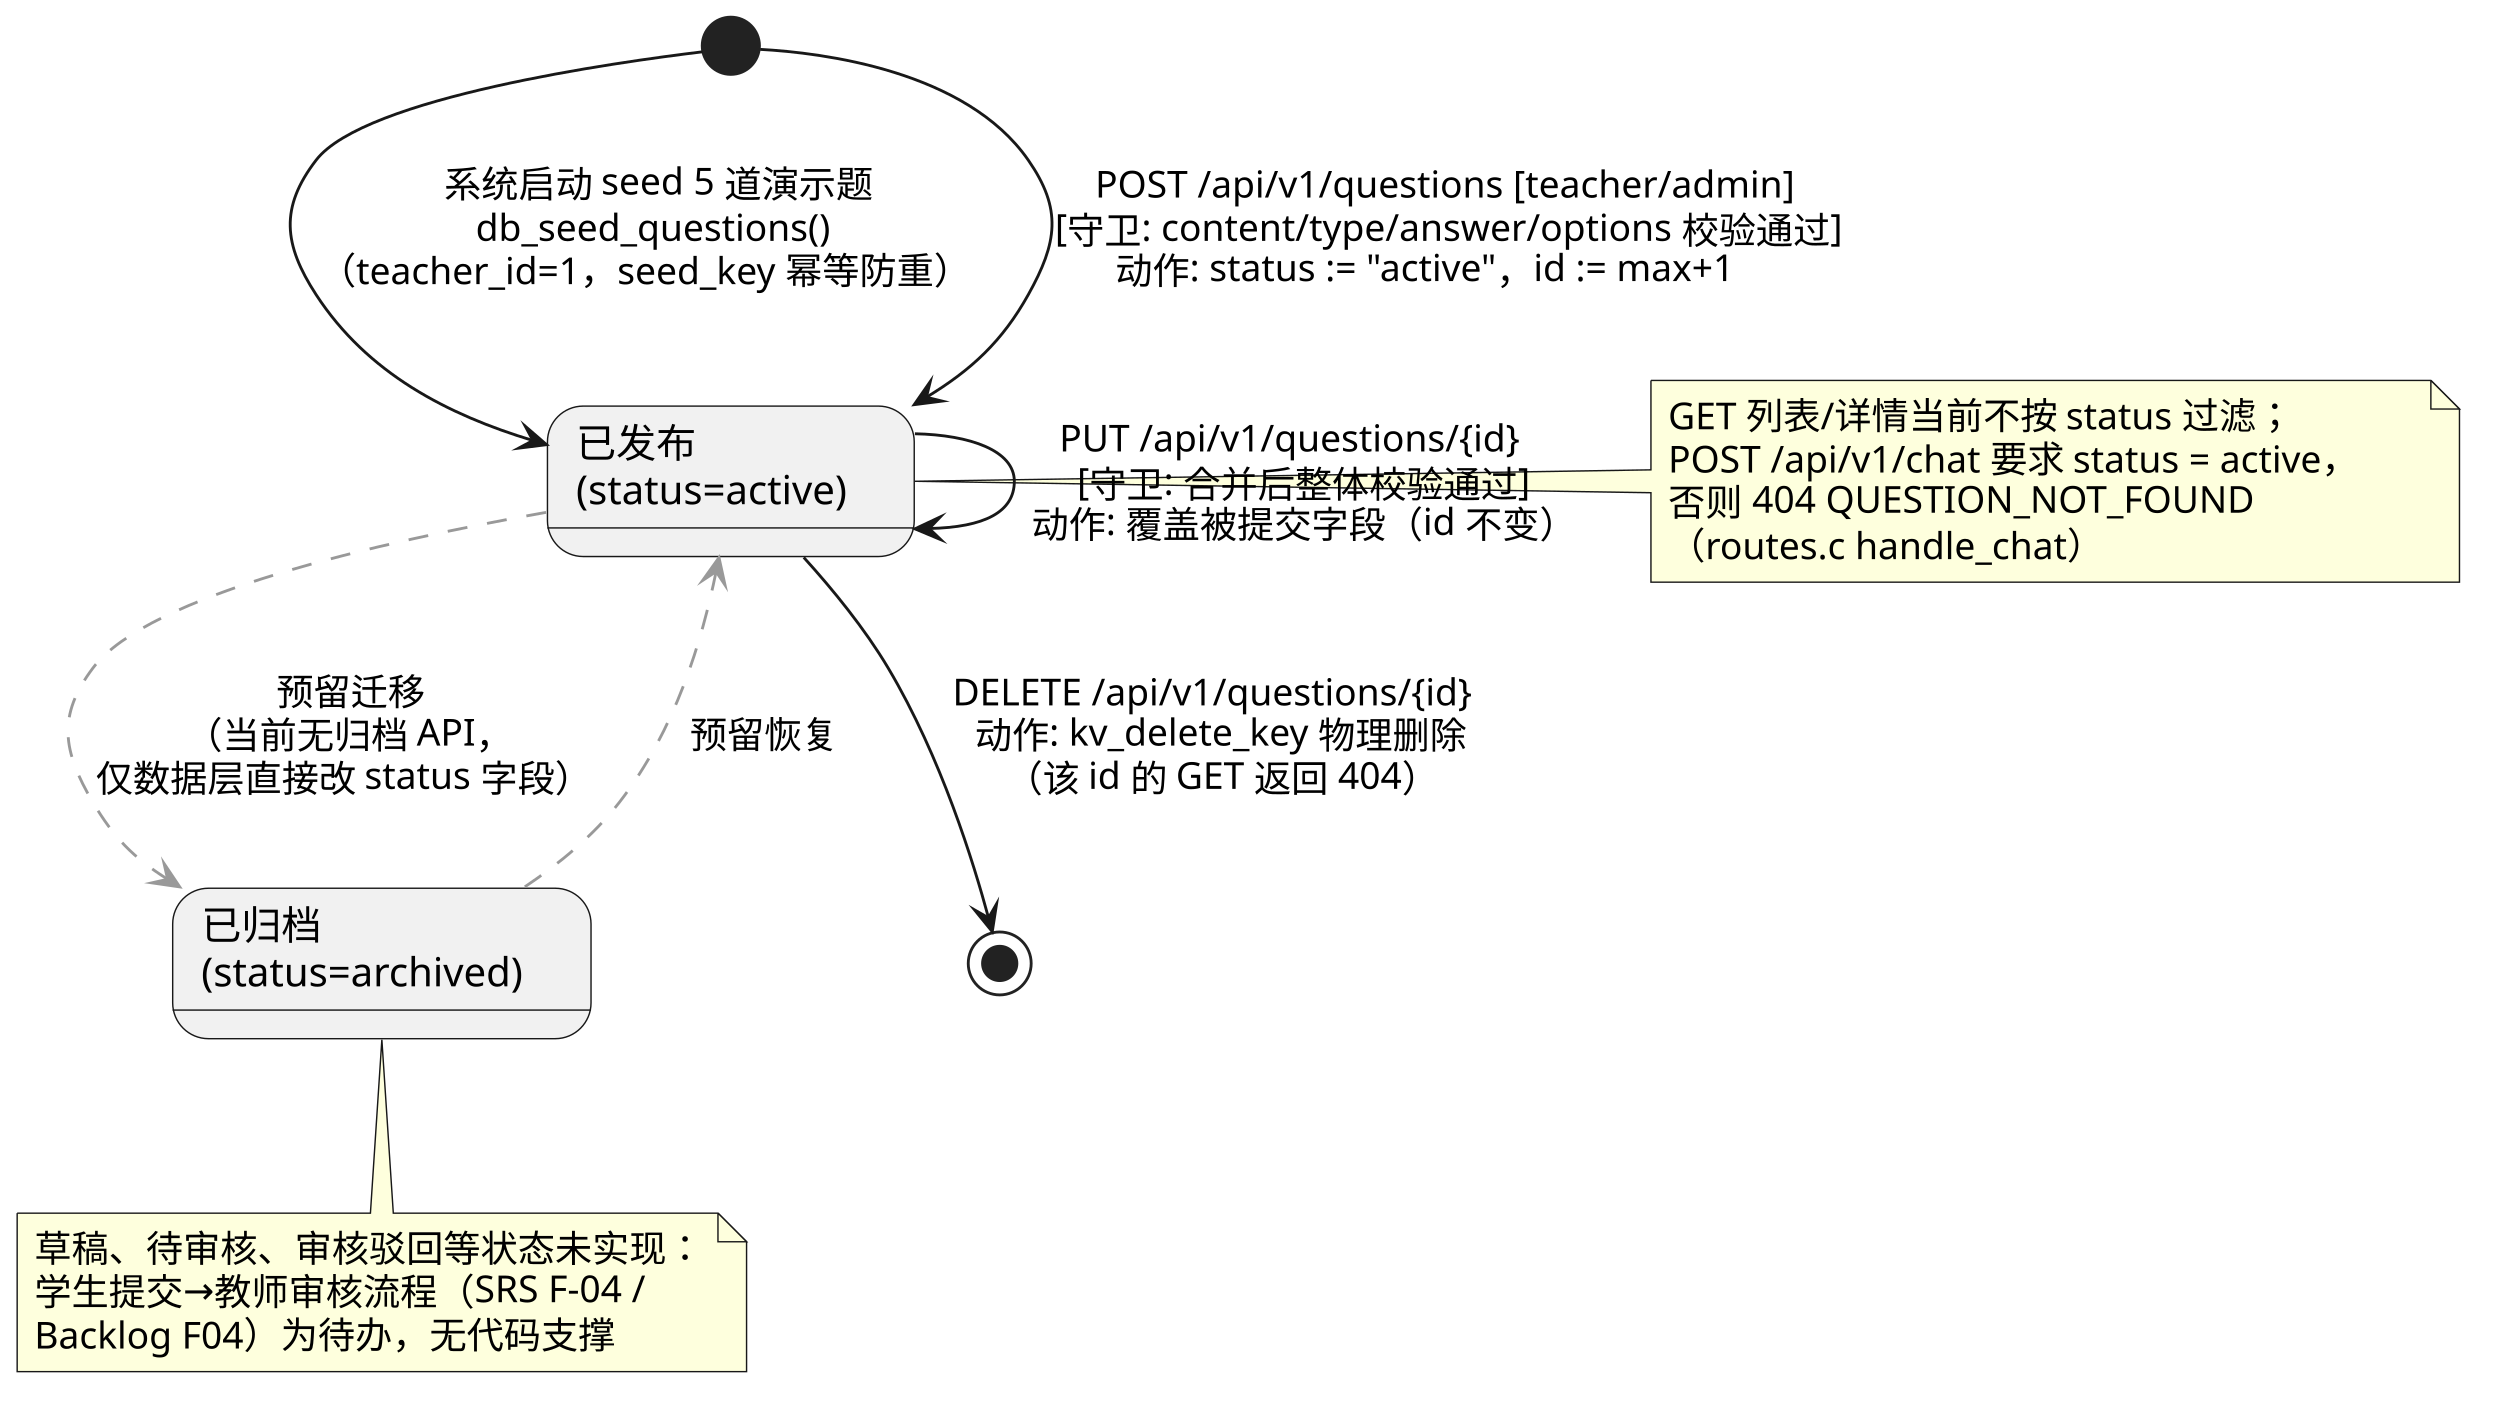
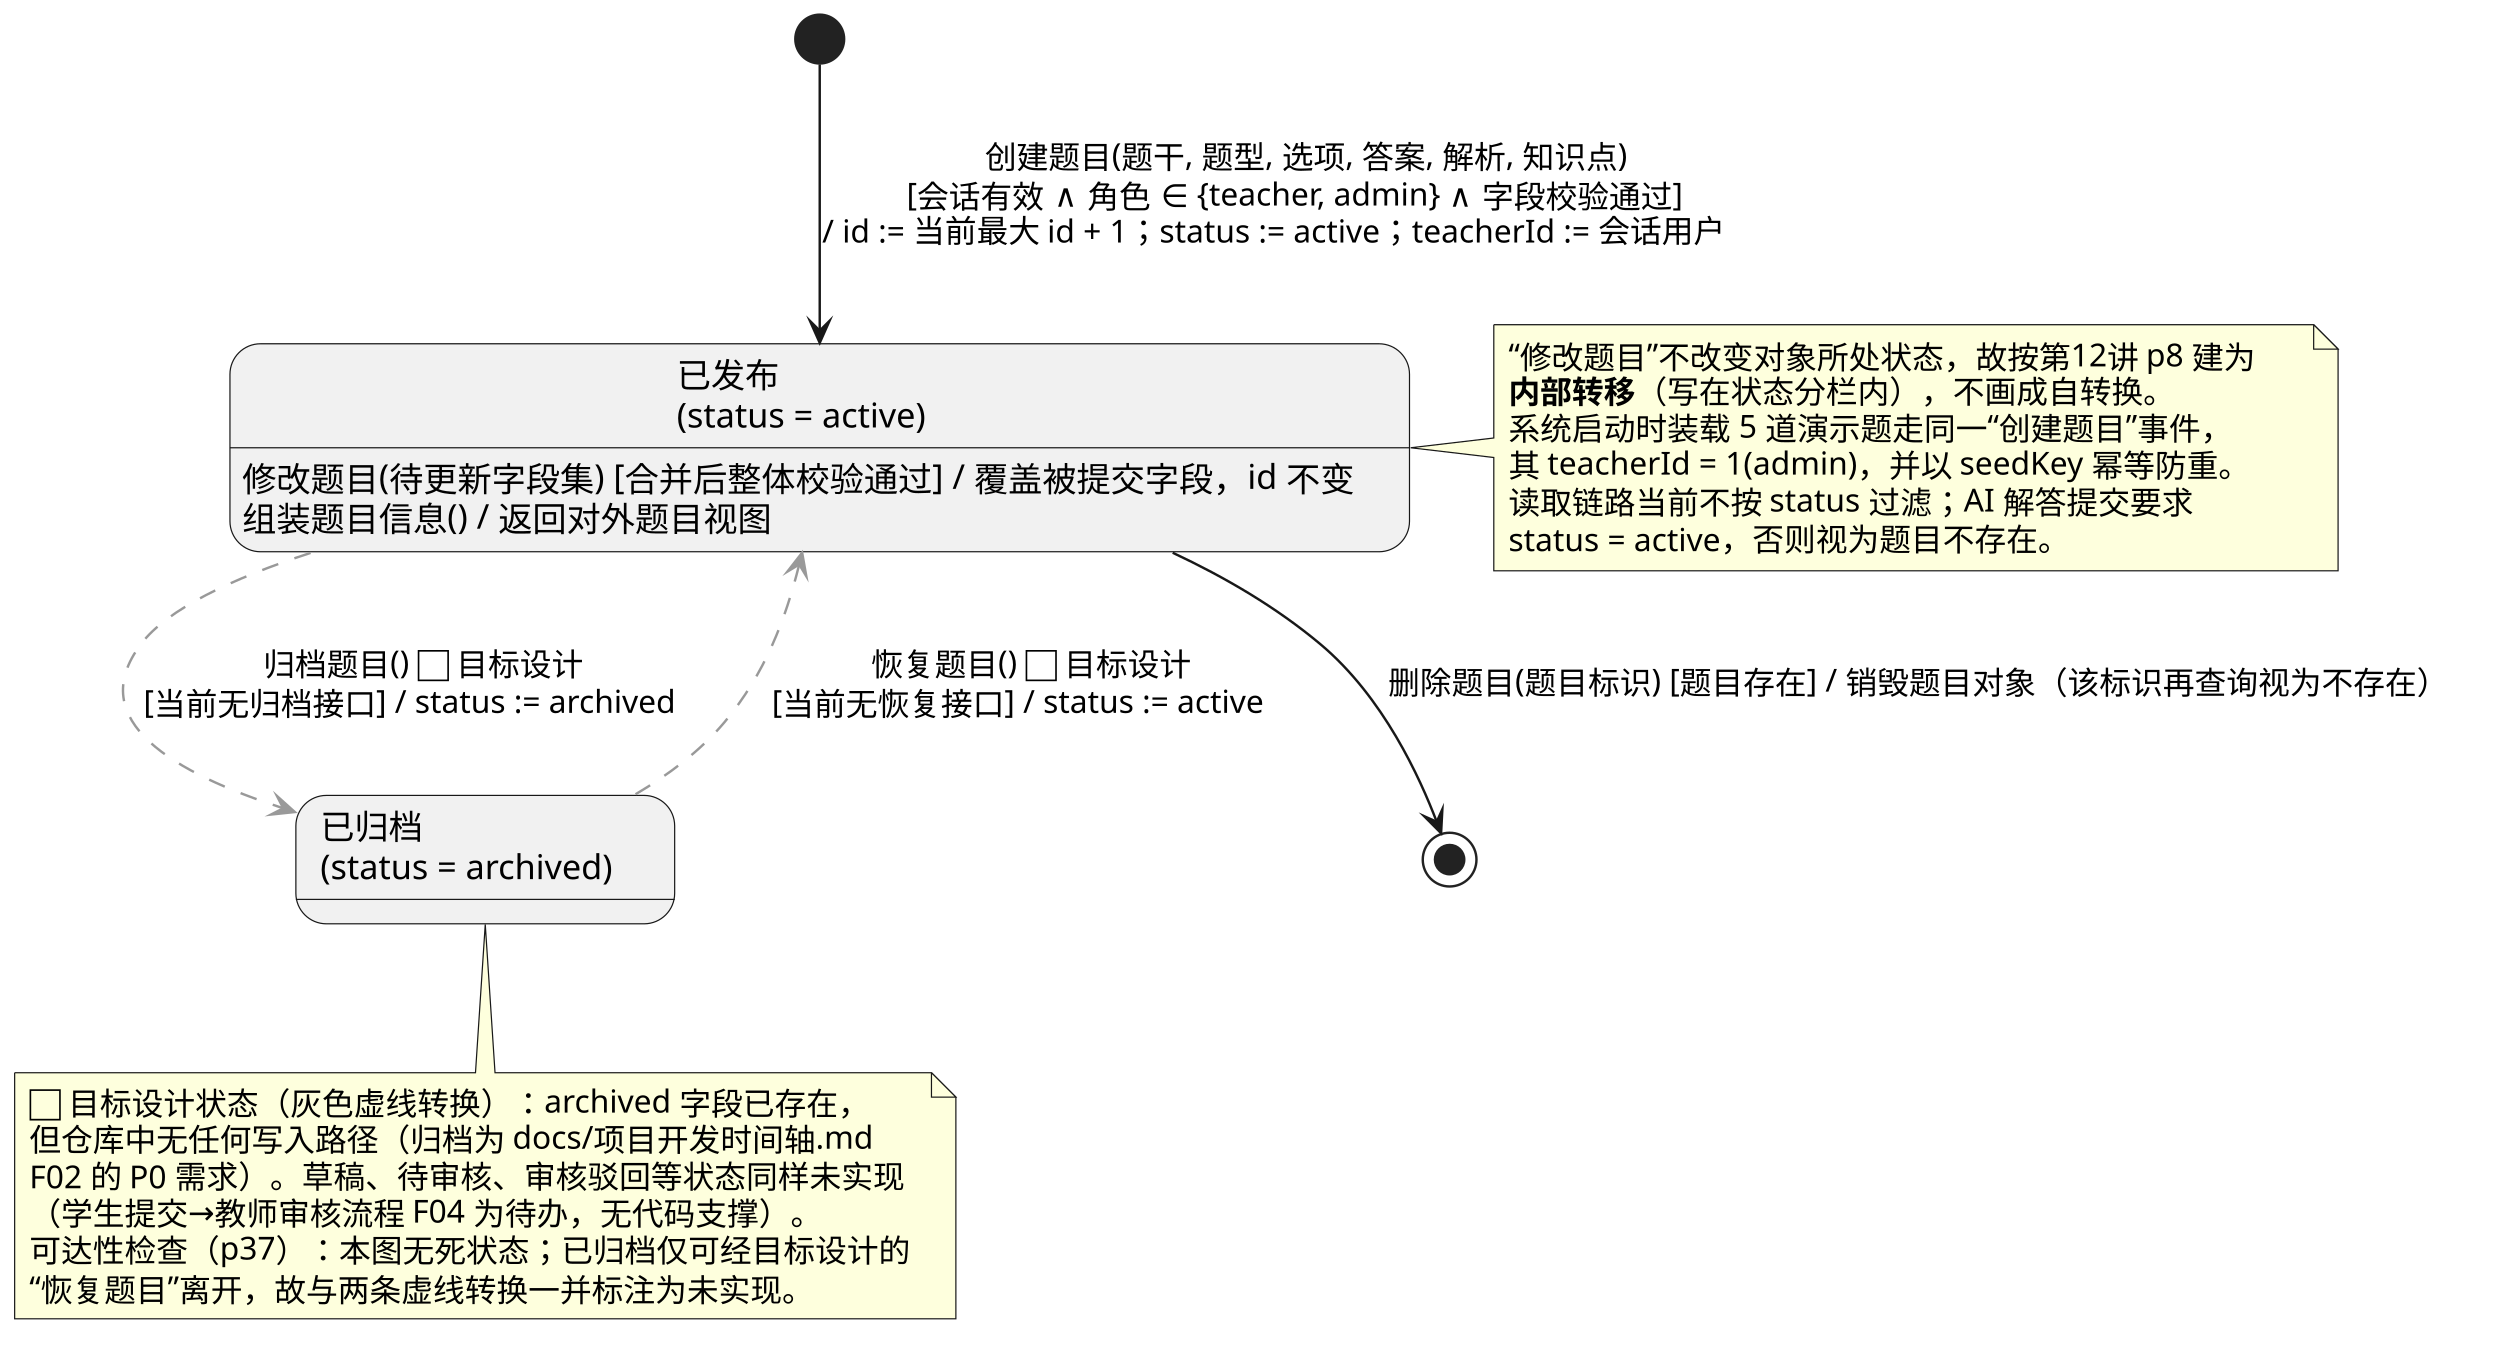
- <svg xmlns="http://www.w3.org/2000/svg" version="1.1" data-diagram-type="STATE" style="width:874px;height:494px;background:#FFFFFF;" width="874px" height="494px" viewBox="0 0 874 494" zoomAndPan="magnify" preserveAspectRatio="none" contentStyleType="text/css">
+ <svg xmlns="http://www.w3.org/2000/svg" version="1.1" data-diagram-type="STATE" style="width:1024px;height:555px;background:#FFFFFF;" width="1024px" height="555px" viewBox="0 0 1024 555" zoomAndPan="magnify" preserveAspectRatio="none" contentStyleType="text/css">
  <defs />
  <g font-family="sans-serif" lengthAdjust="spacing">
-     <g class="entity" data-qualified-name="Published" id="ent0001" data-source-line="8">
-       <rect x="191.39" y="141.97" width="128.227" height="52.594" fill="#F1F1F1" style="stroke:#181818;stroke-width:0.5;" rx="12.5" ry="12.5" />
-       <line x1="191.39" y1="184.564" x2="319.617" y2="184.564" style="stroke:#181818;stroke-width:0.5;" />
-       <text x="201.39" y="159.965" fill="#000" font-size="14" textLength="42">已发布</text>
-       <text x="201.39" y="176.262" fill="#000" font-size="14" textLength="108.227">(status=active)</text>
+     <g class="entity" data-qualified-name="Published" id="ent0001" data-source-line="15">
+       <rect x="94.19" y="140.81" width="483.14" height="85.188" fill="#F1F1F1" style="stroke:#181818;stroke-width:0.5;" rx="12.5" ry="12.5" />
+       <line x1="94.19" y1="183.404" x2="577.33" y2="183.404" style="stroke:#181818;stroke-width:0.5;" />
+       <text x="277.196" y="158.805" fill="#000" font-size="14" textLength="42">已发布</text>
+       <text x="277.196" y="175.102" fill="#000" font-size="14" textLength="117.127">(status = active)</text>
+       <text x="99.19" y="201.399" fill="#000" font-size="14" textLength="463.14">修改题目(待更新字段集) [合并后整体校验通过] / 覆盖被提交字段，id 不变</text>
+       <text x="99.19" y="217.696" fill="#000" font-size="14" textLength="220.54">组装题目信息() / 返回对外题目视图</text>
    </g>
-     <g class="entity" data-qualified-name="Archived" id="ent0002" data-source-line="9">
-       <rect x="60.37" y="310.53" width="146.253" height="52.594" fill="#F1F1F1" style="stroke:#181818;stroke-width:0.5;" rx="12.5" ry="12.5" />
-       <line x1="60.37" y1="353.124" x2="206.623" y2="353.124" style="stroke:#181818;stroke-width:0.5;" />
-       <text x="70.37" y="328.525" fill="#000" font-size="14" textLength="42">已归档</text>
-       <text x="70.37" y="344.822" fill="#000" font-size="14" textLength="126.253">(status=archived)</text>
+     <g class="entity" data-qualified-name="Archived" id="ent0002" data-source-line="20">
+       <rect x="121.19" y="325.8" width="155.153" height="52.594" fill="#F1F1F1" style="stroke:#181818;stroke-width:0.5;" rx="12.5" ry="12.5" />
+       <line x1="121.19" y1="368.394" x2="276.343" y2="368.394" style="stroke:#181818;stroke-width:0.5;" />
+       <text x="131.19" y="343.795" fill="#000" font-size="14" textLength="42">已归档</text>
+       <text x="131.19" y="360.092" fill="#000" font-size="14" textLength="135.153">(status = archived)</text>
    </g>
-     <g class="start_entity" data-qualified-name=".start." id="ent0003" data-source-line="11">
-       <ellipse cx="255.5" cy="16" rx="10" ry="10" fill="#222" style="stroke:#222;stroke-width:1;" />
+     <g class="start_entity" data-qualified-name=".start." id="ent0003" data-source-line="22">
+       <ellipse cx="335.76" cy="16" rx="10" ry="10" fill="#222" style="stroke:#222;stroke-width:1;" />
    </g>
-     <g class="end_entity" data-qualified-name=".end." id="ent0007" data-source-line="15">
-       <ellipse cx="349.5" cy="336.82" rx="11" ry="11" fill="none" style="stroke:#222;stroke-width:1;" />
-       <ellipse cx="349.5" cy="336.82" rx="6" ry="6" fill="#222" style="stroke:#222;stroke-width:1;" />
+     <g class="end_entity" data-qualified-name=".end." id="ent0005" data-source-line="24">
+       <ellipse cx="593.76" cy="352.1" rx="11" ry="11" fill="none" style="stroke:#222;stroke-width:1;" />
+       <ellipse cx="593.76" cy="352.1" rx="6" ry="6" fill="#222" style="stroke:#222;stroke-width:1;" />
    </g>
-     <g class="entity" data-qualified-name="GMN11" id="ent0012" data-source-line="21">
-       <path d="M577.17,133 L577.17,164.26 L319.71,168.26 L577.17,172.26 L577.17,203.531 A0,0 0 0 0 577.17,203.531 L859.833,203.531 A0,0 0 0 0 859.833,203.531 L859.833,143 L849.833,133 L577.17,133 A0,0 0 0 0 577.17,133" style="stroke:#181818;stroke-width:0.5;" fill="#FEFFDD" />
-       <path d="M849.833,133 L849.833,143 L859.833,143 L849.833,133" style="stroke:#181818;stroke-width:0.5;" fill="#FEFFDD" />
-       <text x="583.17" y="150.067" fill="#000" font-size="13" textLength="225.951">GET 列表/详情当前不按 status 过滤；</text>
-       <text x="583.17" y="165.2" fill="#000" font-size="13" textLength="261.663">POST /api/v1/chat 要求 status = active，</text>
-       <text x="583.17" y="180.333" fill="#000" font-size="13" textLength="214.881">否则 404 QUESTION_NOT_FOUND</text>
-       <text x="583.17" y="195.465" fill="#000" font-size="13" textLength="162.075">（routes.c handle_chat）</text>
+     <g class="entity" data-qualified-name="GMN9" id="ent0010" data-source-line="30">
+       <path d="M611.86,133 L611.86,179.4 L577.8,183.4 L611.86,187.4 L611.86,233.797 A0,0 0 0 0 611.86,233.797 L957.676,233.797 A0,0 0 0 0 957.676,233.797 L957.676,143 L947.676,133 L611.86,133 A0,0 0 0 0 611.86,133" style="stroke:#181818;stroke-width:0.5;" fill="#FEFFDD" />
+       <path d="M947.676,133 L947.676,143 L957.676,143 L947.676,133" style="stroke:#181818;stroke-width:0.5;" fill="#FEFFDD" />
+       <text x="617.86" y="150.067" fill="#000" font-size="13" textLength="314.8">“修改题目”不改变对象所处状态，故按第12讲 p8 建为</text>
+       <text x="617.86" y="165.2" fill="#000" font-size="13" textLength="52" font-weight="700">内部转移</text>
+       <text x="669.86" y="165.2" fill="#000" font-size="13" textLength="221">（写在状态分栏内），不画成自转换。</text>
+       <text x="617.86" y="180.333" fill="#000" font-size="13" textLength="303.006">系统启动时装载 5 道演示题走同一“创建题目”事件，</text>
+       <text x="617.86" y="195.465" fill="#000" font-size="13" textLength="324.816">其 teacherId = 1(admin)，并以 seedKey 幂等防重。</text>
+       <text x="617.86" y="210.598" fill="#000" font-size="13" textLength="286.07">读取链路当前不按 status 过滤；AI 解答提交要求</text>
+       <text x="617.86" y="225.731" fill="#000" font-size="13" textLength="241.617">status = active，否则视为题目不存在。</text>
    </g>
-     <g class="entity" data-qualified-name="GMN14" id="ent0015" data-source-line="28">
-       <path d="M6,424.12 L6,479.518 A0,0 0 0 0 6,479.518 L261,479.518 A0,0 0 0 0 261,479.518 L261,434.12 L251,424.12 L137.5,424.12 L133.5,363.47 L129.5,424.12 L6,424.12 A0,0 0 0 0 6,424.12" style="stroke:#181818;stroke-width:0.5;" fill="#FEFFDD" />
-       <path d="M251,424.12 L251,434.12 L261,434.12 L251,424.12" style="stroke:#181818;stroke-width:0.5;" fill="#FEFFDD" />
-       <text x="12" y="441.187" fill="#000" font-size="13" textLength="234">草稿、待审核、审核驳回等状态未实现：</text>
-       <text x="12" y="456.32" fill="#000" font-size="13" textLength="220.784">学生提交→教师审核流程（SRS F-04 /</text>
-       <text x="12" y="471.453" fill="#000" font-size="13" textLength="209.53">Backlog F04）为待办，无代码支撑</text>
+     <g class="entity" data-qualified-name="GMN12" id="ent0013" data-source-line="39">
+       <path d="M6,439.39 L6,540.187 A0,0 0 0 0 6,540.187 L391.527,540.187 A0,0 0 0 0 391.527,540.187 L391.527,449.39 L381.527,439.39 L202.76,439.39 L198.76,378.62 L194.76,439.39 L6,439.39 A0,0 0 0 0 6,439.39" style="stroke:#181818;stroke-width:0.5;" fill="#FEFFDD" />
+       <path d="M381.527,439.39 L381.527,449.39 L391.527,449.39 L381.527,439.39" style="stroke:#181818;stroke-width:0.5;" fill="#FEFFDD" />
+       <text x="12" y="456.457" fill="#000" font-size="13" textLength="350.518">⬜ 目标设计状态（灰色虚线转换）：archived 字段已存在，</text>
+       <text x="12" y="471.59" fill="#000" font-size="13" textLength="349.686">但仓库中无任何写入路径（归档为 docs/项目开发时间轴.md</text>
+       <text x="12" y="486.723" fill="#000" font-size="13" textLength="364.527">F02 的 P0 需求）。草稿、待审核、审核驳回等状态同样未实现</text>
+       <text x="12" y="501.855" fill="#000" font-size="13" textLength="329.177">（学生提交→教师审核流程 F04 为待办，无代码支撑）。</text>
+       <text x="12" y="516.988" fill="#000" font-size="13" textLength="362.794">可达性检查（p37）：本图无死状态；已归档仅可经目标设计的</text>
+       <text x="12" y="532.121" fill="#000" font-size="13" textLength="325.47">“恢复题目”离开，故与两条虚线转换一并标注为未实现。</text>
    </g>
-     <g class="link" data-entity-1="ent0003" data-entity-2="ent0001" id="lnk4" data-source-line="11" data-link-type="dependency">
-       <path d="M245.61,18.11 C215.72,21.71 127.31,34.07 110.5,56 C97.79,72.57 99.11,85.49 110.5,103 C128.44,130.58 156.445,144.96 186.305,154.01" style="stroke:#181818;stroke-width:1;" fill="none" id="*start*-to-Published" />
-       <polygon points="191.09,155.46,183.637,149.021,186.305,154.01,181.317,156.678,191.09,155.46" fill="#181818" style="stroke:#181818;stroke-width:1;stroke-linejoin:miter;stroke-miterlimit:10;" />
-       <text x="155.251" y="69.067" fill="#000" font-size="13" textLength="155.689">系统启动 seed 5 道演示题</text>
-       <text x="166.293" y="84.2" fill="#000" font-size="13" textLength="133.605">db_seed_questions()</text>
-       <text x="111.5" y="99.333" fill="#000" font-size="13" textLength="243.192">（teacher_id=1，seed_key 幂等防重）</text>
+     <g class="link" data-entity-1="ent0003" data-entity-2="ent0001" id="lnk4" data-source-line="22" data-link-type="dependency">
+       <path d="M335.76,26.37 C335.76,47.9 335.76,96.99 335.76,135.44" style="stroke:#181818;stroke-width:1;" fill="none" id="*start*-to-Published" />
+       <polygon points="335.76,140.44,339.76,131.44,335.76,135.44,331.76,131.44,335.76,140.44" fill="#181818" style="stroke:#181818;stroke-width:1;stroke-linejoin:miter;stroke-miterlimit:10;" />
+       <text x="403.401" y="69.067" fill="#000" font-size="13" textLength="272.467">创建题目(题干, 题型, 选项, 答案, 解析, 知识点)</text>
+       <text x="371.323" y="84.2" fill="#000" font-size="13" textLength="336.623">[会话有效 ∧ 角色 ∈ {teacher, admin} ∧ 字段校验通过]</text>
+       <text x="336.76" y="99.333" fill="#000" font-size="13" textLength="405.749">/ id := 当前最大 id + 1；status := active；teacherId := 会话用户</text>
    </g>
-     <g class="link" data-entity-1="ent0003" data-entity-2="ent0001" id="lnk5" data-source-line="12" data-link-type="dependency">
-       <path d="M265.75,17.26 C287.43,18.45 337.75,24.61 359.5,56 C371.4,73.17 369.67,84.75 359.5,103 C350.46,119.22 339.715,129.267 323.875,138.877" style="stroke:#181818;stroke-width:1;" fill="none" id="*start*-to-Published-1" />
-       <polygon points="319.6,141.47,329.369,140.222,323.875,138.877,325.22,133.382,319.6,141.47" fill="#181818" style="stroke:#181818;stroke-width:1;stroke-linejoin:miter;stroke-miterlimit:10;" />
-       <text x="382.853" y="69.067" fill="#000" font-size="13" textLength="259.448">POST /api/v1/questions [teacher/admin]</text>
-       <text x="368.79" y="84.2" fill="#000" font-size="13" textLength="287.574">[守卫: content/type/answer/options 校验通过]</text>
-       <text x="389.899" y="99.333" fill="#000" font-size="13" textLength="245.356">动作: status := "active"，id := max+1</text>
+     <g class="link" data-entity-1="ent0001" data-entity-2="ent0005" id="lnk6" data-source-line="24" data-link-type="dependency">
+       <path d="M480.33,226.4 C501.94,236.51 522.92,248.85 540.76,263.8 C566.72,285.55 581.665,318.77 588.485,336.61" style="stroke:#181818;stroke-width:1;" fill="none" id="Published-to-*end*" />
+       <polygon points="590.27,341.28,590.793,331.445,588.485,336.61,583.32,334.302,590.27,341.28" fill="#181818" style="stroke:#181818;stroke-width:1;stroke-linejoin:miter;stroke-miterlimit:10;" />
+       <text x="568.56" y="284.367" fill="#000" font-size="13" textLength="440.064">删除题目(题目标识) [题目存在] / 销毁题目对象（该标识再查询视为不存在）</text>
    </g>
-     <g class="link" data-entity-1="ent0001" data-entity-2="ent0001" id="lnk6" data-source-line="14" data-link-type="dependency">
-       <path d="M319.85,151.64 C339.36,152.06 354.61,157.6 354.61,168.26 C354.61,178.92 344.359,184.352 324.849,184.772" style="stroke:#181818;stroke-width:1;" fill="none" id="Published-to-Published" />
-       <polygon points="319.85,184.88,328.934,188.685,324.849,184.772,328.762,180.687,319.85,184.88" fill="#181818" style="stroke:#181818;stroke-width:1;stroke-linejoin:miter;stroke-miterlimit:10;" />
-       <text x="370.322" y="157.827" fill="#000" font-size="13" textLength="174.084">PUT /api/v1/questions/{id}</text>
-       <text x="376.536" y="172.96" fill="#000" font-size="13" textLength="161.656">[守卫: 合并后整体校验通过]</text>
-       <text x="360.61" y="188.093" fill="#000" font-size="13" textLength="193.508">动作: 覆盖被提交字段（id 不变）</text>
+     <g class="link" data-entity-1="ent0001" data-entity-2="ent0002" id="lnk7" data-source-line="26" data-link-type="dependency">
+       <path d="M127.21,226.47 C94.84,237.04 68.53,249.52 57.76,263.8 C33.92,295.4 71.613,316.7 116.013,331.07" style="stroke:#999;stroke-width:1;stroke-dasharray:7,7;" fill="none" id="Published-to-Archived" />
+       <polygon points="120.77,332.61,113.439,326.033,116.013,331.07,110.976,333.644,120.77,332.61" fill="#999" style="stroke:#999;stroke-width:1;stroke-linejoin:miter;stroke-miterlimit:10;" />
+       <text x="107.818" y="276.867" fill="#000" font-size="13" textLength="135.408">归档题目() ⬜ 目标设计</text>
+       <text x="58.76" y="292" fill="#000" font-size="13" textLength="233.524">[当前无归档接口] / status := archived</text>
    </g>
-     <g class="link" data-entity-1="ent0001" data-entity-2="ent0007" id="lnk8" data-source-line="15" data-link-type="dependency">
-       <path d="M280.99,194.88 C291.14,206.07 302.32,219.77 310.5,233.53 C329.14,264.9 340.452,301.934 345.592,320.894" style="stroke:#181818;stroke-width:1;" fill="none" id="Published-to-*end*" />
-       <polygon points="346.9,325.72,348.406,315.987,345.592,320.894,340.684,318.08,346.9,325.72" fill="#181818" style="stroke:#181818;stroke-width:1;stroke-linejoin:miter;stroke-miterlimit:10;" />
-       <text x="333" y="246.597" fill="#000" font-size="13" textLength="198.625">DELETE /api/v1/questions/{id}</text>
-       <text x="340.792" y="261.73" fill="#000" font-size="13" textLength="183.041">动作: kv_delete_key 物理删除</text>
-       <text x="351.529" y="276.863" fill="#000" font-size="13" textLength="161.567">（该 id 的 GET 返回 404）</text>
-     </g>
-     <g class="link" data-entity-1="ent0001" data-entity-2="ent0002" id="lnk9" data-source-line="17" data-link-type="dependency">
-       <path d="M190.9,179.12 C132.1,189.58 51.64,208.09 32.5,233.53 C19.94,250.22 21.85,262.56 32.5,280.53 C39.74,292.74 46.501,299.763 58.601,307.393" style="stroke:#999;stroke-width:1;stroke-dasharray:7,7;" fill="none" id="Published-to-Archived" />
-       <polygon points="62.83,310.06,57.351,301.876,58.601,307.393,53.084,308.643,62.83,310.06" fill="#999" style="stroke:#999;stroke-width:1;stroke-linejoin:miter;stroke-miterlimit:10;" />
-       <text x="96.605" y="246.597" fill="#000" font-size="13" textLength="52">预留迁移</text>
-       <text x="64.756" y="261.73" fill="#000" font-size="13" textLength="115.699">（当前无归档 API，</text>
-       <text x="33.5" y="276.863" fill="#000" font-size="13" textLength="178.211">仅数据层直接改 status 字段）</text>
-     </g>
-     <g class="link" data-entity-1="ent0002" data-entity-2="ent0001" id="lnk10" data-source-line="18" data-link-type="dependency">
-       <path d="M183.48,310.04 C195.58,301.92 207.58,292.02 216.5,280.53 C236.21,255.14 245.405,223.948 250.355,199.818" style="stroke:#999;stroke-width:1;stroke-dasharray:7,7;" fill="none" id="Archived-to-Published" />
-       <polygon points="251.36,194.92,245.633,202.933,250.355,199.818,253.47,204.54,251.36,194.92" fill="#999" style="stroke:#999;stroke-width:1;stroke-linejoin:miter;stroke-miterlimit:10;" />
-       <text x="241.19" y="261.597" fill="#000" font-size="13" textLength="52">预留恢复</text>
+     <g class="link" data-entity-1="ent0002" data-entity-2="ent0001" id="lnk8" data-source-line="27" data-link-type="dependency">
+       <path d="M260.32,325.32 C273.73,317.43 286.86,307.63 296.76,295.8 C313.27,276.08 321.755,253.773 327.355,231.213" style="stroke:#999;stroke-width:1;stroke-dasharray:7,7;" fill="none" id="Archived-to-Published" />
+       <polygon points="328.56,226.36,322.51,234.131,327.355,231.213,330.274,236.059,328.56,226.36" fill="#999" style="stroke:#999;stroke-width:1;stroke-linejoin:miter;stroke-miterlimit:10;" />
+       <text x="356.808" y="276.867" fill="#000" font-size="13" textLength="135.408">恢复题目() ⬜ 目标设计</text>
+       <text x="316.12" y="292" fill="#000" font-size="13" textLength="216.785">[当前无恢复接口] / status := active</text>
    </g>
  </g>
</svg>
